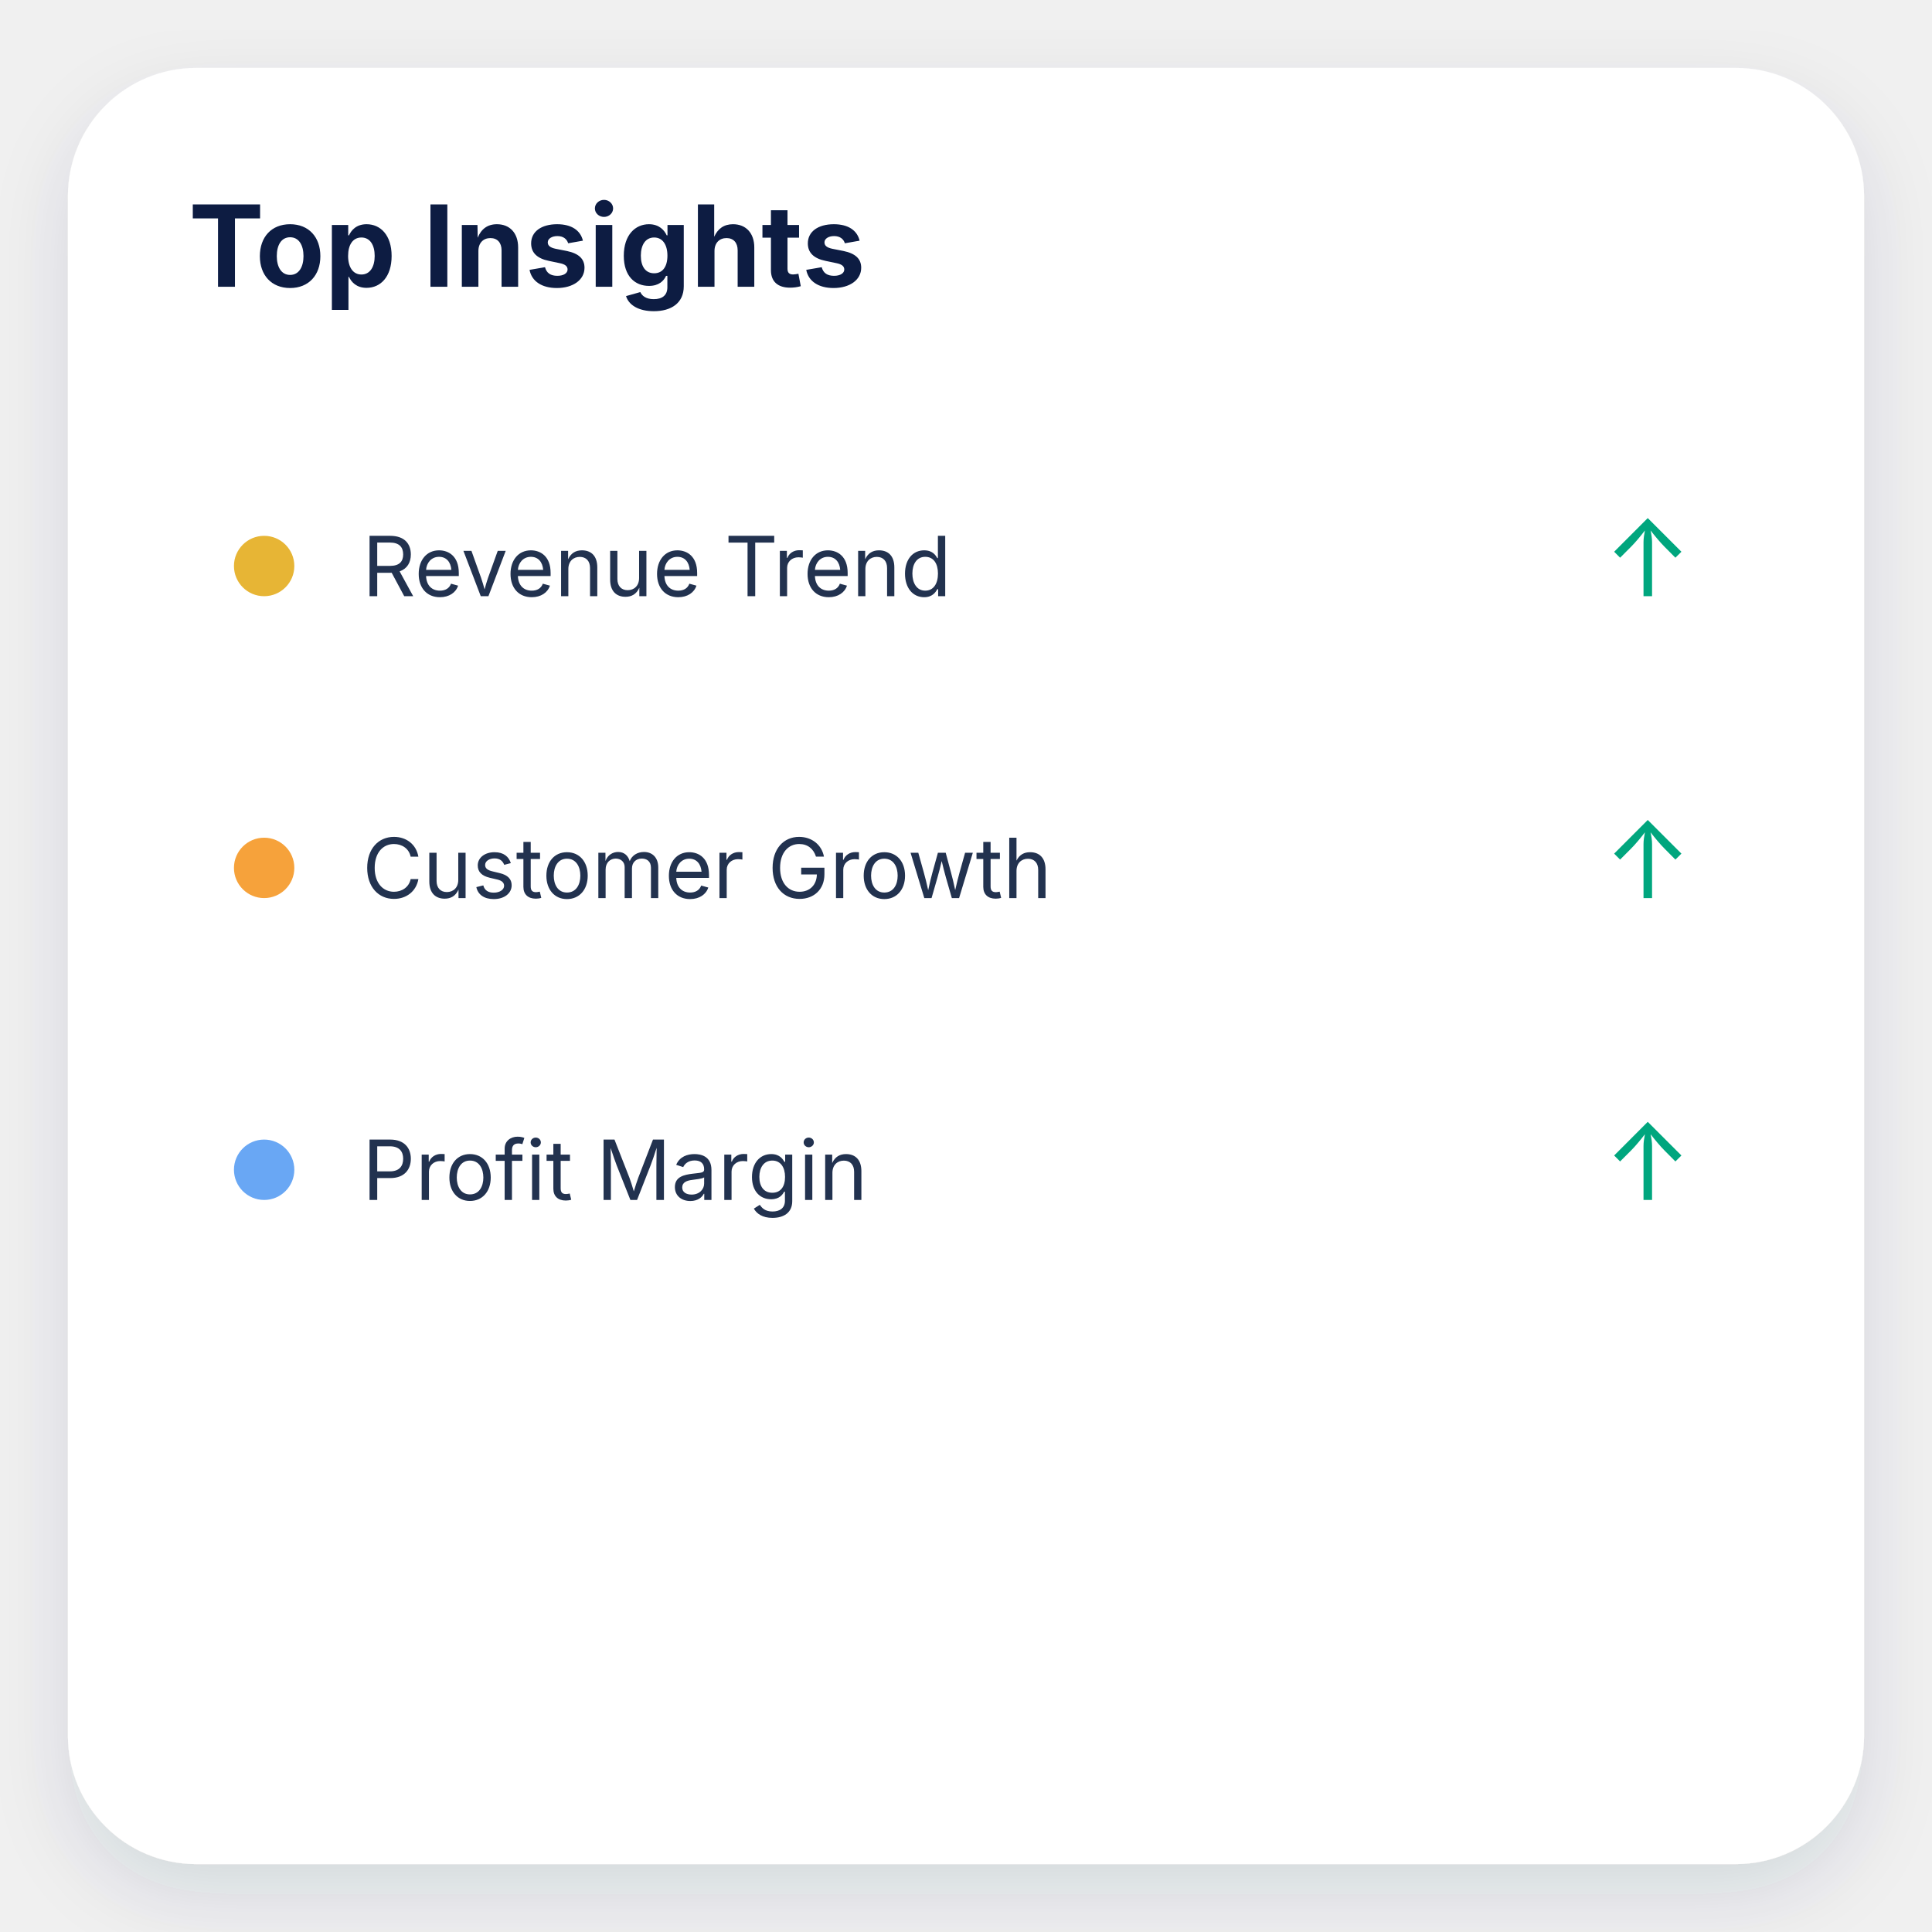
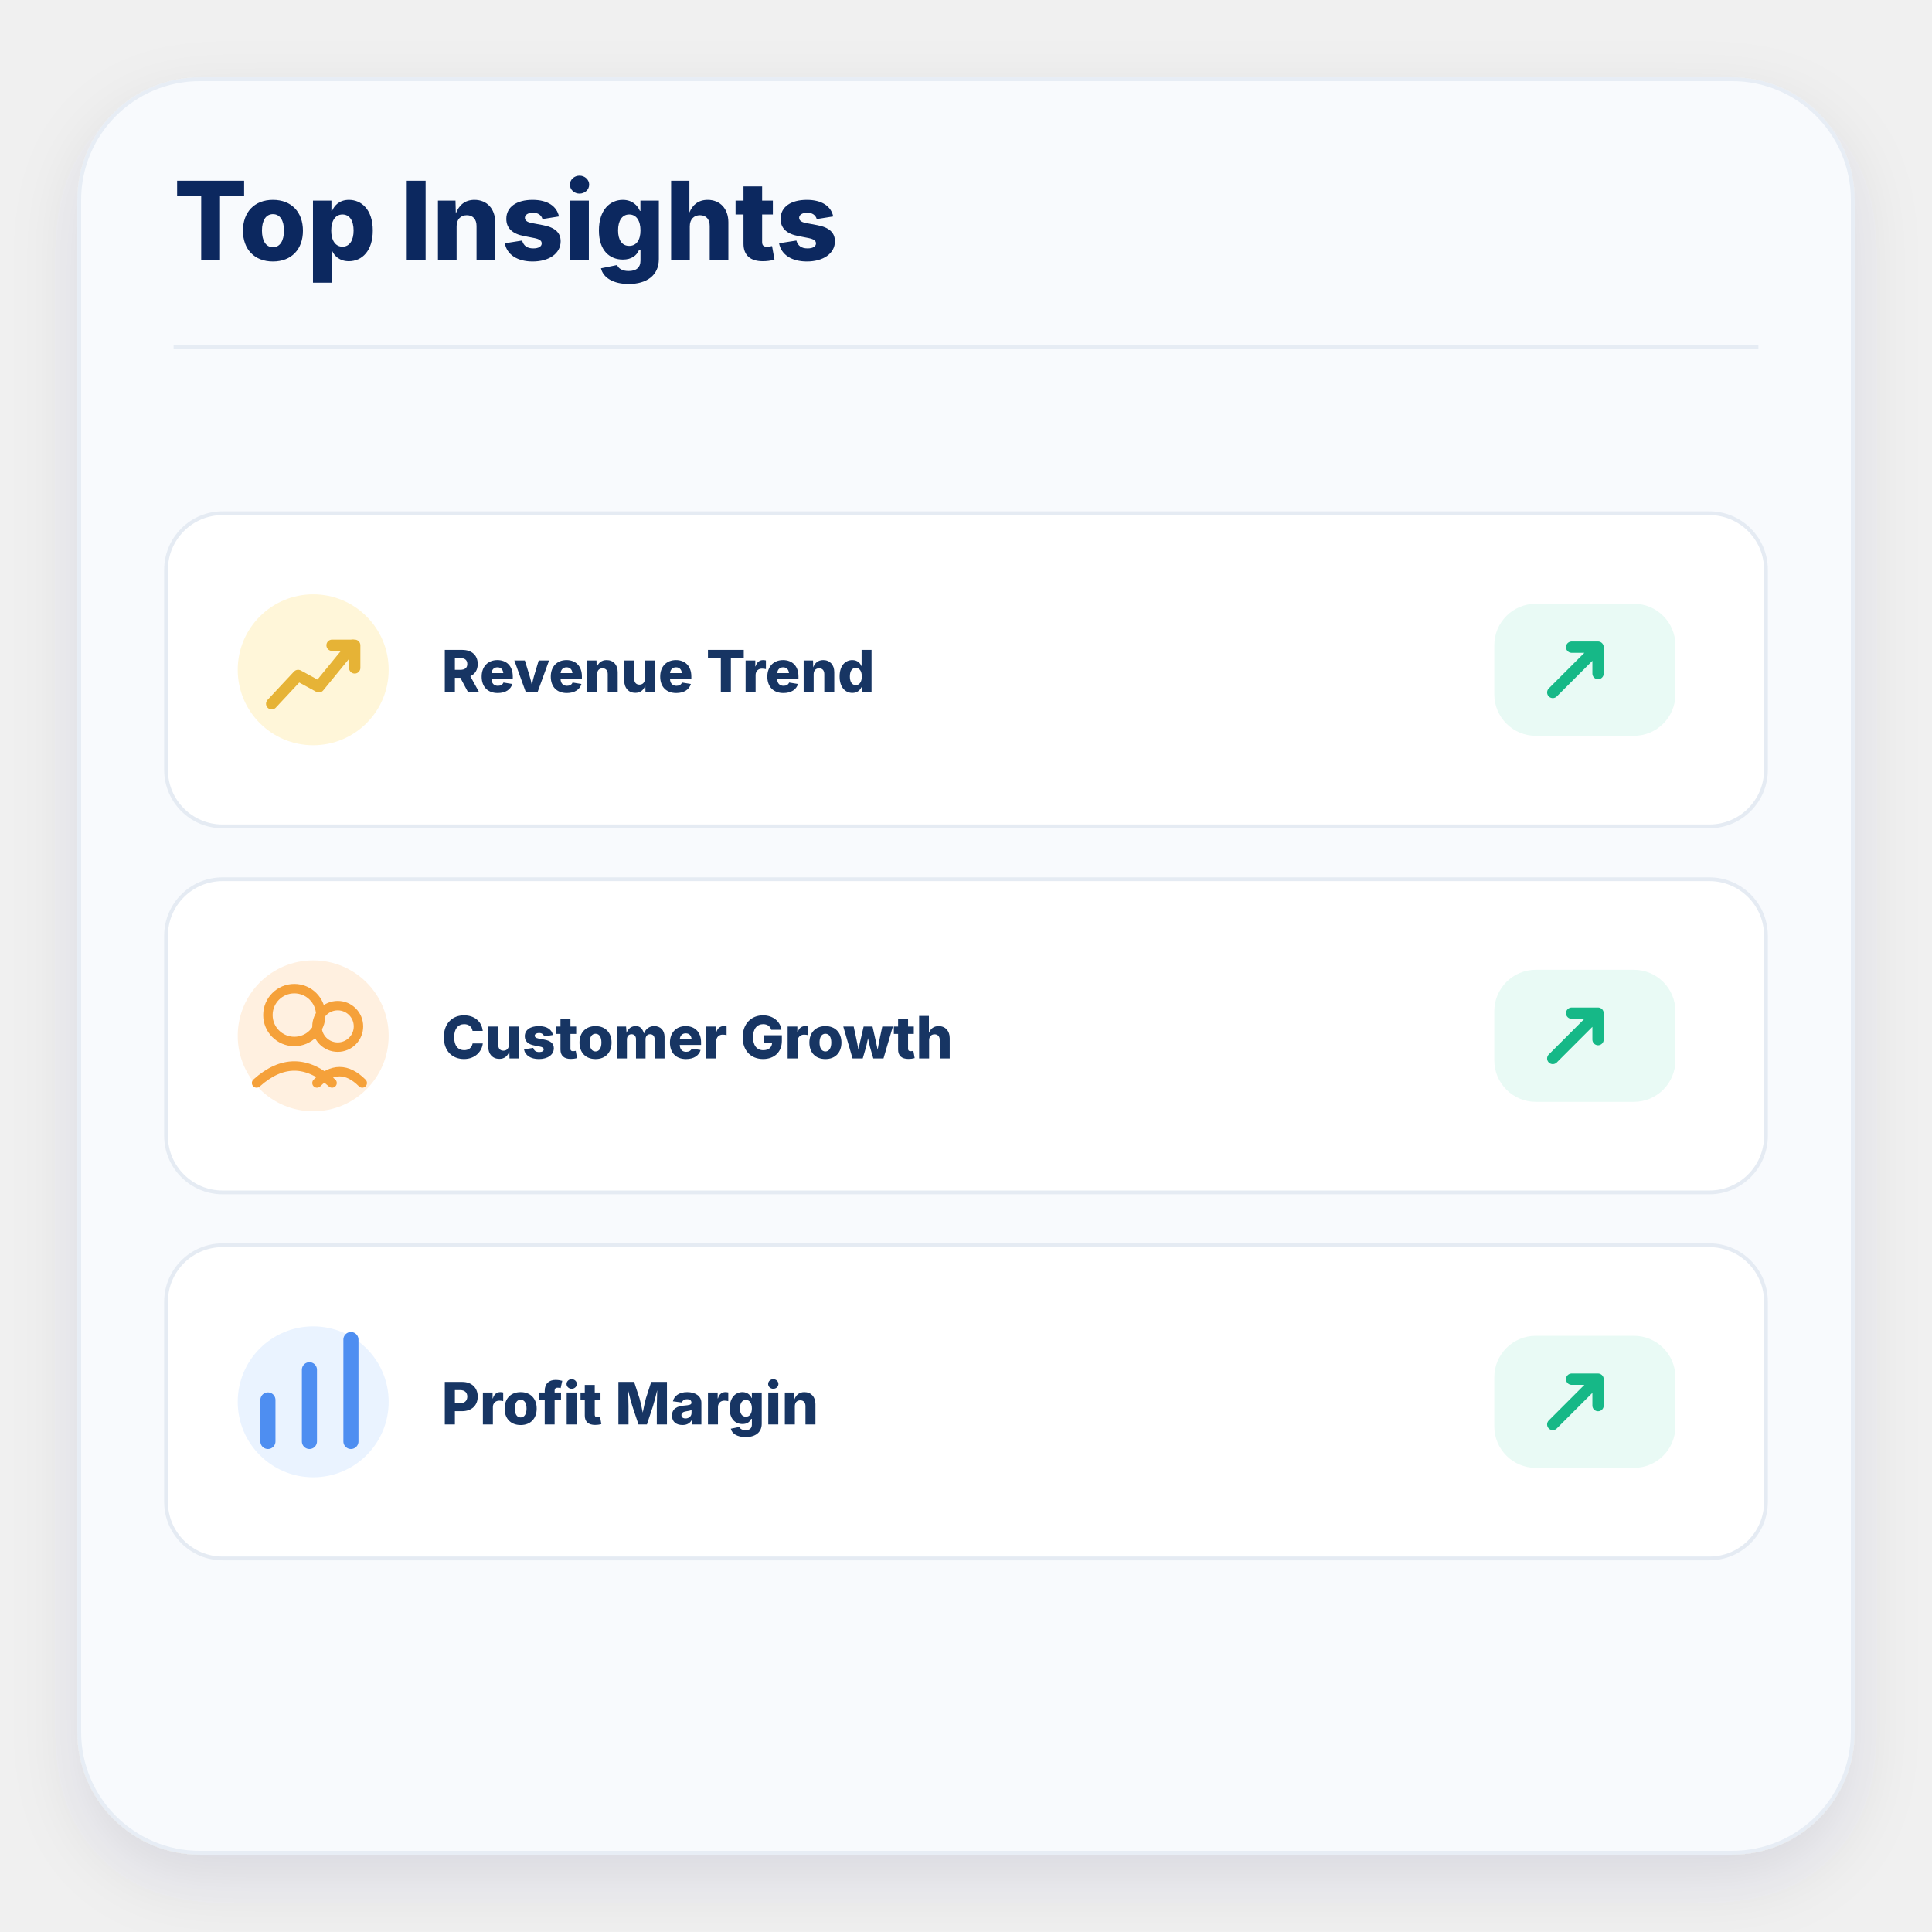
- <svg xmlns="http://www.w3.org/2000/svg" width="512" height="512" viewBox="0 0 512 512">
+ <svg xmlns="http://www.w3.org/2000/svg" width="1024" height="1024" viewBox="0 0 1024 1024">
  <defs>
-     <linearGradient id="blue" x1="0" x2="1">
-       <stop stop-color="#1269F3" />
-       <stop offset="1" stop-color="#39A7FF" />
+     <linearGradient id="blueGrad" x1="0" y1="0" x2="1" y2="1">
+       <stop offset="0%" stop-color="#1D6EF2" />
+       <stop offset="100%" stop-color="#43A6FF" />
    </linearGradient>
-     <linearGradient id="teal" x1="0" x2="1">
-       <stop stop-color="#00B894" />
-       <stop offset="1" stop-color="#22D3B6" />
-     </linearGradient>
-     <linearGradient id="purple" x1="0" x2="1">
-       <stop stop-color="#5E5CE6" />
-       <stop offset="1" stop-color="#8B5CF6" />
-     </linearGradient>
-     <linearGradient id="orange" x1="0" x2="1">
-       <stop stop-color="#FF5E78" />
-       <stop offset="1" stop-color="#FF9A2F" />
-     </linearGradient>
-     <filter id="shadow" x="-50%" y="-50%" width="200%" height="200%">
-       <feDropShadow dx="0" dy="8" stdDeviation="10" flood-color="#0D2B5B" flood-opacity=".12" />
+     <filter id="shadow" x="-20%" y="-20%" width="140%" height="150%">
+       <feDropShadow dx="0" dy="14" stdDeviation="18" flood-color="#0B214B" flood-opacity="0.10" />
+     </filter>
+     <filter id="softShadow" x="-30%" y="-30%" width="160%" height="160%">
+       <feDropShadow dx="0" dy="5" stdDeviation="8" flood-color="#0B214B" flood-opacity="0.08" />
    </filter>
  </defs>
  <g filter="url(#shadow)">
-     <rect x="18" y="18" width="476" height="476" rx="34" fill="#FFF" />
-     <text x="50" y="76" font-family="Inter" font-size="30" font-weight="650" fill="#091A43">Top Insights</text>
-     <g font-family="Inter" font-size="22" fill="#20304F">
-       <circle cx="70" cy="150" r="8" fill="#E7B536" />
-       <text x="96" y="158">Revenue Trend</text>
-       <text x="425" y="158" fill="#00A67E" font-size="28">↑</text>
-       <circle cx="70" cy="230" r="8" fill="#F6A23A" />
-       <text x="96" y="238">Customer Growth</text>
-       <text x="425" y="238" fill="#00A67E" font-size="28">↑</text>
-       <circle cx="70" cy="310" r="8" fill="#69A7F4" />
-       <text x="96" y="318">Profit Margin</text>
-       <text x="425" y="318" fill="#00A67E" font-size="28">↑</text>
+     <rect x="42" y="42" width="940" height="940" rx="64" fill="#F8FAFD" stroke="#E7EDF5" stroke-width="2" />
+   </g>
+   <text x="92" y="138" font-family="Inter,Arial,sans-serif" font-size="58" font-weight="800" fill="#0C285F">Top Insights</text>
+   <line x1="92" y1="184" x2="932" y2="184" stroke="#E6ECF4" stroke-width="2" />
+   <g font-family="Inter,Arial,sans-serif">
+     <g transform="translate(88 272)">
+       <rect width="848" height="166" rx="30" fill="#FFFFFF" stroke="#E5EBF3" stroke-width="2" />
+       <circle cx="78" cy="83" r="40" fill="#FFF6D9" />
+       <path d="M56 101 L70 86 L81 92 L99 70" fill="none" stroke="#E6B336" stroke-width="6" stroke-linecap="round" stroke-linejoin="round" />
+       <path d="M88 70 H100 V82" fill="none" stroke="#E6B336" stroke-width="6" stroke-linecap="round" stroke-linejoin="round" />
+       <text x="146" y="95" font-size="31" font-weight="800" fill="#173563">Revenue Trend</text>
+       <g transform="translate(704 48)">
+         <rect width="96" height="70" rx="22" fill="#E9FAF5" />
+         <path d="M31 47 L55 23 M41 23 H55 V37" fill="none" stroke="#16B887" stroke-width="6" stroke-linecap="round" stroke-linejoin="round" />
+       </g>
+     </g>
+     <g transform="translate(88 466)">
+       <rect width="848" height="166" rx="30" fill="#FFFFFF" stroke="#E5EBF3" stroke-width="2" />
+       <circle cx="78" cy="83" r="40" fill="#FFF0E0" />
+       <circle cx="68" cy="72" r="14" fill="none" stroke="#F5A13A" stroke-width="5" />
+       <circle cx="91" cy="78" r="11" fill="none" stroke="#F5A13A" stroke-width="5" />
+       <path d="M48 108 Q68 90 88 108 M80 108 Q92 96 104 108" fill="none" stroke="#F5A13A" stroke-width="5" stroke-linecap="round" />
+       <text x="146" y="95" font-size="31" font-weight="800" fill="#173563">Customer Growth</text>
+       <g transform="translate(704 48)">
+         <rect width="96" height="70" rx="22" fill="#E9FAF5" />
+         <path d="M31 47 L55 23 M41 23 H55 V37" fill="none" stroke="#16B887" stroke-width="6" stroke-linecap="round" stroke-linejoin="round" />
+       </g>
+     </g>
+     <g transform="translate(88 660)">
+       <rect width="848" height="166" rx="30" fill="#FFFFFF" stroke="#E5EBF3" stroke-width="2" />
+       <circle cx="78" cy="83" r="40" fill="#EAF3FF" />
+       <path d="M54 104 V82 M76 104 V66 M98 104 V50" fill="none" stroke="#4E8EF1" stroke-width="8" stroke-linecap="round" />
+       <text x="146" y="95" font-size="31" font-weight="800" fill="#173563">Profit Margin</text>
+       <g transform="translate(704 48)">
+         <rect width="96" height="70" rx="22" fill="#E9FAF5" />
+         <path d="M31 47 L55 23 M41 23 H55 V37" fill="none" stroke="#16B887" stroke-width="6" stroke-linecap="round" stroke-linejoin="round" />
+       </g>
    </g>
  </g>
</svg>
